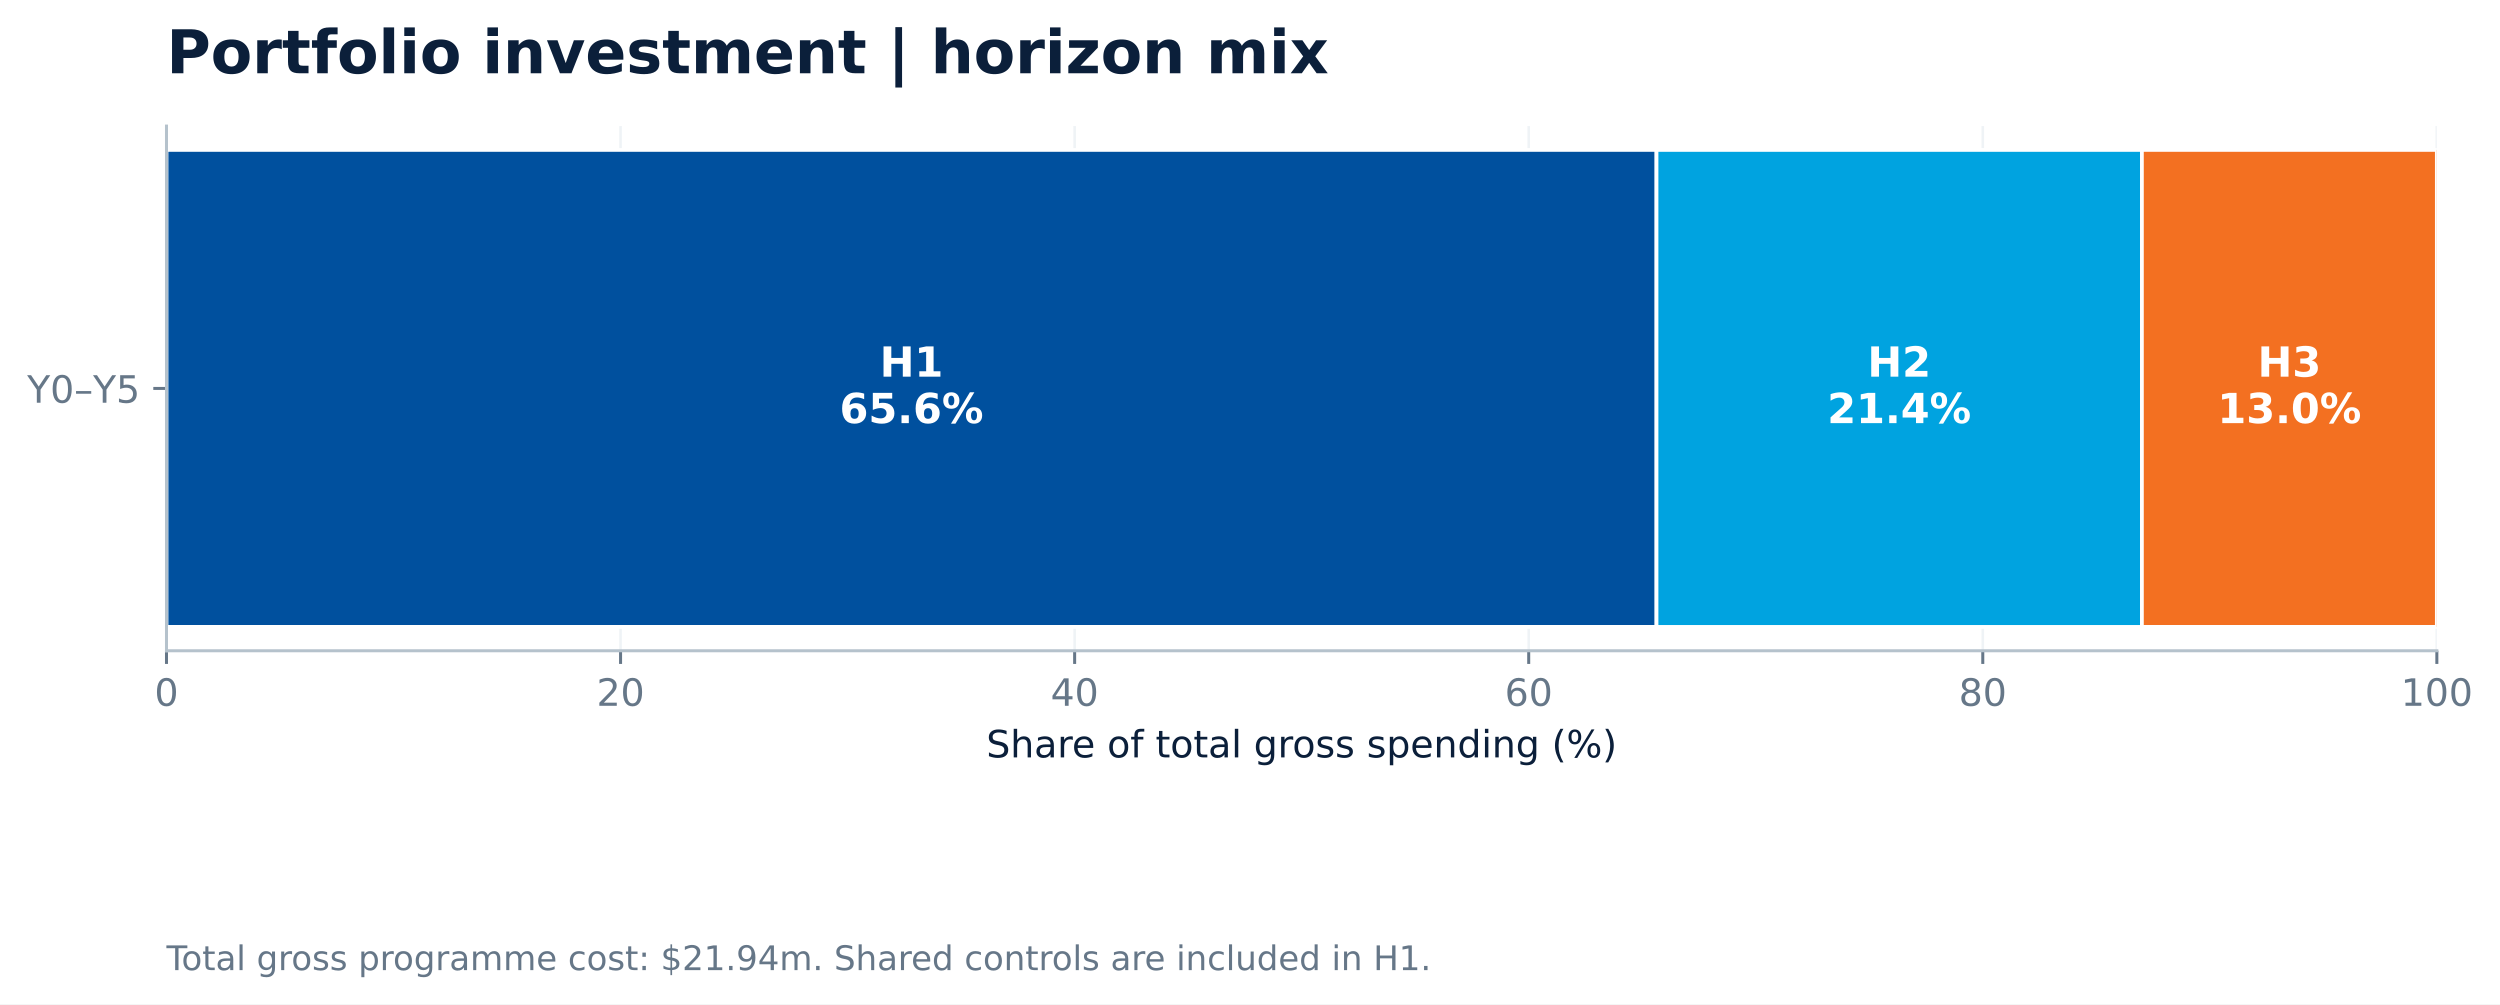
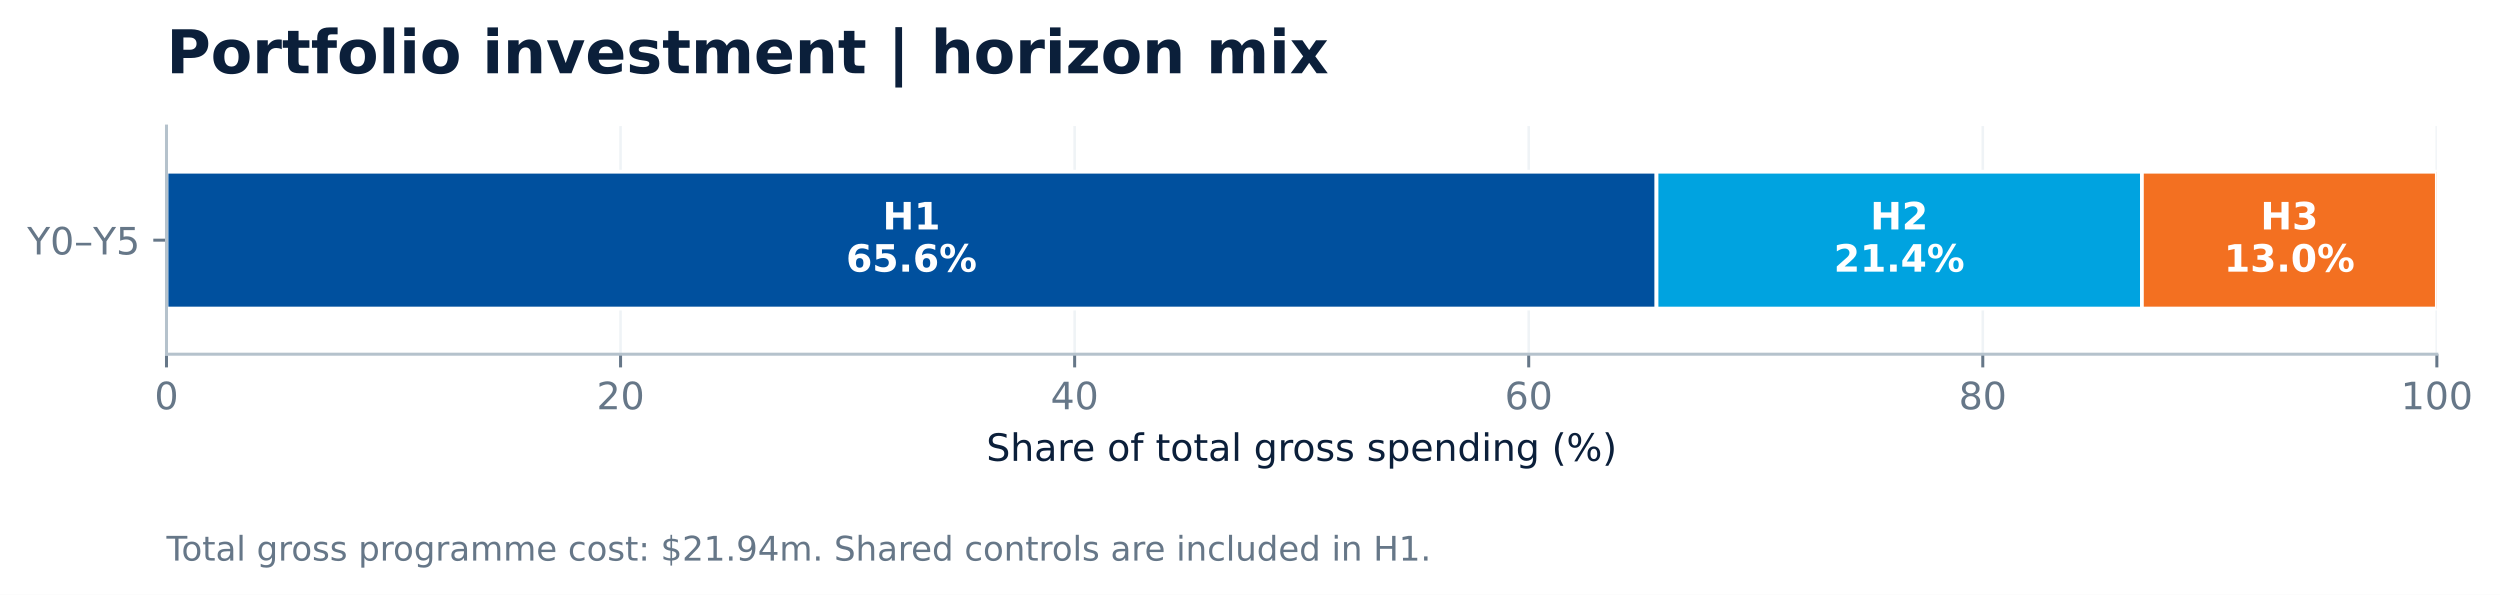
- <svg xmlns="http://www.w3.org/2000/svg" xmlns:xlink="http://www.w3.org/1999/xlink" width="662.804pt" height="266.275pt" viewBox="0 0 662.804 266.275" version="1.1">
+ <svg xmlns="http://www.w3.org/2000/svg" xmlns:xlink="http://www.w3.org/1999/xlink" width="662.804pt" height="157.699pt" viewBox="0 0 662.804 157.699" version="1.1">
  <defs>
    <style type="text/css">*{stroke-linejoin: round; stroke-linecap: butt}</style>
  </defs>
  <g id="figure_1">
    <g id="patch_1">
-       <path d="M 0 266.275  L 662.804 266.275  L 662.804 0  L 0 0  z " style="fill: #ffffff" />
+       <path d="M 0 157.699  L 662.804 157.699  L 662.804 0  L 0 0  z " style="fill: #ffffff" />
    </g>
    <g id="axes_1">
      <g id="patch_2">
-         <path d="M 44.141 172.531  L 646.061 172.531  L 646.061 33.428  L 44.141 33.428  z " style="fill: #ffffff" />
+         <path d="M 44.141 93.907  L 646.061 93.907  L 646.061 33.428  L 44.141 33.428  z " style="fill: #ffffff" />
      </g>
      <g id="matplotlib.axis_1">
        <g id="xtick_1">
          <g id="line2d_1">
-             <path d="M 44.141 172.531  L 44.141 33.428  " clip-path="url(#paff726c653)" style="fill: none; stroke: #dce5eb; stroke-opacity: 0.45; stroke-width: 0.7; stroke-linecap: square" />
+             <path d="M 44.141 93.907  L 44.141 33.428  " clip-path="url(#p6d2fc86f59)" style="fill: none; stroke: #dce5eb; stroke-opacity: 0.45; stroke-width: 0.7; stroke-linecap: square" />
          </g>
          <g id="line2d_2">
            <defs>
-               <path id="mfad0616eaf" d="M 0 0  L 0 3.5  " style="stroke: #667788; stroke-width: 0.8" />
+               <path id="m9b40f1eec9" d="M 0 0  L 0 3.5  " style="stroke: #667788; stroke-width: 0.8" />
            </defs>
            <g>
-               <use xlink:href="#mfad0616eaf" x="44.141" y="172.531" style="fill: #667788; stroke: #667788; stroke-width: 0.8" />
+               <use xlink:href="#m9b40f1eec9" x="44.141" y="93.907" style="fill: #667788; stroke: #667788; stroke-width: 0.8" />
            </g>
          </g>
          <g id="text_1">
-             <text style="font-size: 10px; font-family: 'DejaVu Sans'; text-anchor: middle; fill: #667788" x="44.141" y="187.13" transform="rotate(-0 44.14062 187.1299)">0</text>
+             <text style="font-size: 10px; font-family: 'DejaVu Sans'; text-anchor: middle; fill: #667788" x="44.141" y="108.506" transform="rotate(-0 44.14062 108.5059)">0</text>
          </g>
        </g>
        <g id="xtick_2">
          <g id="line2d_3">
-             <path d="M 164.525 172.531  L 164.525 33.428  " clip-path="url(#paff726c653)" style="fill: none; stroke: #dce5eb; stroke-opacity: 0.45; stroke-width: 0.7; stroke-linecap: square" />
+             <path d="M 164.525 93.907  L 164.525 33.428  " clip-path="url(#p6d2fc86f59)" style="fill: none; stroke: #dce5eb; stroke-opacity: 0.45; stroke-width: 0.7; stroke-linecap: square" />
          </g>
          <g id="line2d_4">
            <g>
-               <use xlink:href="#mfad0616eaf" x="164.525" y="172.531" style="fill: #667788; stroke: #667788; stroke-width: 0.8" />
+               <use xlink:href="#m9b40f1eec9" x="164.525" y="93.907" style="fill: #667788; stroke: #667788; stroke-width: 0.8" />
            </g>
          </g>
          <g id="text_2">
-             <text style="font-size: 10px; font-family: 'DejaVu Sans'; text-anchor: middle; fill: #667788" x="164.525" y="187.13" transform="rotate(-0 164.5246 187.1299)">20</text>
+             <text style="font-size: 10px; font-family: 'DejaVu Sans'; text-anchor: middle; fill: #667788" x="164.525" y="108.506" transform="rotate(-0 164.5246 108.5059)">20</text>
          </g>
        </g>
        <g id="xtick_3">
          <g id="line2d_5">
-             <path d="M 284.909 172.531  L 284.909 33.428  " clip-path="url(#paff726c653)" style="fill: none; stroke: #dce5eb; stroke-opacity: 0.45; stroke-width: 0.7; stroke-linecap: square" />
+             <path d="M 284.909 93.907  L 284.909 33.428  " clip-path="url(#p6d2fc86f59)" style="fill: none; stroke: #dce5eb; stroke-opacity: 0.45; stroke-width: 0.7; stroke-linecap: square" />
          </g>
          <g id="line2d_6">
            <g>
-               <use xlink:href="#mfad0616eaf" x="284.909" y="172.531" style="fill: #667788; stroke: #667788; stroke-width: 0.8" />
+               <use xlink:href="#m9b40f1eec9" x="284.909" y="93.907" style="fill: #667788; stroke: #667788; stroke-width: 0.8" />
            </g>
          </g>
          <g id="text_3">
-             <text style="font-size: 10px; font-family: 'DejaVu Sans'; text-anchor: middle; fill: #667788" x="284.909" y="187.13" transform="rotate(-0 284.9086 187.1299)">40</text>
+             <text style="font-size: 10px; font-family: 'DejaVu Sans'; text-anchor: middle; fill: #667788" x="284.909" y="108.506" transform="rotate(-0 284.9086 108.5059)">40</text>
          </g>
        </g>
        <g id="xtick_4">
          <g id="line2d_7">
-             <path d="M 405.293 172.531  L 405.293 33.428  " clip-path="url(#paff726c653)" style="fill: none; stroke: #dce5eb; stroke-opacity: 0.45; stroke-width: 0.7; stroke-linecap: square" />
+             <path d="M 405.293 93.907  L 405.293 33.428  " clip-path="url(#p6d2fc86f59)" style="fill: none; stroke: #dce5eb; stroke-opacity: 0.45; stroke-width: 0.7; stroke-linecap: square" />
          </g>
          <g id="line2d_8">
            <g>
-               <use xlink:href="#mfad0616eaf" x="405.293" y="172.531" style="fill: #667788; stroke: #667788; stroke-width: 0.8" />
+               <use xlink:href="#m9b40f1eec9" x="405.293" y="93.907" style="fill: #667788; stroke: #667788; stroke-width: 0.8" />
            </g>
          </g>
          <g id="text_4">
-             <text style="font-size: 10px; font-family: 'DejaVu Sans'; text-anchor: middle; fill: #667788" x="405.293" y="187.13" transform="rotate(-0 405.2926 187.1299)">60</text>
+             <text style="font-size: 10px; font-family: 'DejaVu Sans'; text-anchor: middle; fill: #667788" x="405.293" y="108.506" transform="rotate(-0 405.2926 108.5059)">60</text>
          </g>
        </g>
        <g id="xtick_5">
          <g id="line2d_9">
-             <path d="M 525.677 172.531  L 525.677 33.428  " clip-path="url(#paff726c653)" style="fill: none; stroke: #dce5eb; stroke-opacity: 0.45; stroke-width: 0.7; stroke-linecap: square" />
+             <path d="M 525.677 93.907  L 525.677 33.428  " clip-path="url(#p6d2fc86f59)" style="fill: none; stroke: #dce5eb; stroke-opacity: 0.45; stroke-width: 0.7; stroke-linecap: square" />
          </g>
          <g id="line2d_10">
            <g>
-               <use xlink:href="#mfad0616eaf" x="525.677" y="172.531" style="fill: #667788; stroke: #667788; stroke-width: 0.8" />
+               <use xlink:href="#m9b40f1eec9" x="525.677" y="93.907" style="fill: #667788; stroke: #667788; stroke-width: 0.8" />
            </g>
          </g>
          <g id="text_5">
-             <text style="font-size: 10px; font-family: 'DejaVu Sans'; text-anchor: middle; fill: #667788" x="525.677" y="187.13" transform="rotate(-0 525.6766 187.1299)">80</text>
+             <text style="font-size: 10px; font-family: 'DejaVu Sans'; text-anchor: middle; fill: #667788" x="525.677" y="108.506" transform="rotate(-0 525.6766 108.5059)">80</text>
          </g>
        </g>
        <g id="xtick_6">
          <g id="line2d_11">
-             <path d="M 646.061 172.531  L 646.061 33.428  " clip-path="url(#paff726c653)" style="fill: none; stroke: #dce5eb; stroke-opacity: 0.45; stroke-width: 0.7; stroke-linecap: square" />
+             <path d="M 646.061 93.907  L 646.061 33.428  " clip-path="url(#p6d2fc86f59)" style="fill: none; stroke: #dce5eb; stroke-opacity: 0.45; stroke-width: 0.7; stroke-linecap: square" />
          </g>
          <g id="line2d_12">
            <g>
-               <use xlink:href="#mfad0616eaf" x="646.061" y="172.531" style="fill: #667788; stroke: #667788; stroke-width: 0.8" />
+               <use xlink:href="#m9b40f1eec9" x="646.061" y="93.907" style="fill: #667788; stroke: #667788; stroke-width: 0.8" />
            </g>
          </g>
          <g id="text_6">
-             <text style="font-size: 10px; font-family: 'DejaVu Sans'; text-anchor: middle; fill: #667788" x="646.061" y="187.13" transform="rotate(-0 646.0606 187.1299)">100</text>
+             <text style="font-size: 10px; font-family: 'DejaVu Sans'; text-anchor: middle; fill: #667788" x="646.061" y="108.506" transform="rotate(-0 646.0606 108.5059)">100</text>
          </g>
        </g>
        <g id="text_7">
-           <text style="font-size: 10px; font-family: 'DejaVu Sans'; text-anchor: middle; fill: #0b1f3a" x="345.101" y="200.808" transform="rotate(-0 345.1006 200.8081)">Share of total gross spending (%)</text>
+           <text style="font-size: 10px; font-family: 'DejaVu Sans'; text-anchor: middle; fill: #0b1f3a" x="345.101" y="122.184" transform="rotate(-0 345.1006 122.1841)">Share of total gross spending (%)</text>
        </g>
      </g>
      <g id="matplotlib.axis_2">
        <g id="ytick_1">
          <g id="line2d_13">
            <defs>
-               <path id="me7bcaa5a8a" d="M 0 0  L -3.5 0  " style="stroke: #667788; stroke-width: 0.8" />
+               <path id="me7494d91cc" d="M 0 0  L -3.5 0  " style="stroke: #667788; stroke-width: 0.8" />
            </defs>
            <g>
-               <use xlink:href="#me7bcaa5a8a" x="44.141" y="102.98" style="fill: #667788; stroke: #667788; stroke-width: 0.8" />
+               <use xlink:href="#me7494d91cc" x="44.141" y="63.667" style="fill: #667788; stroke: #667788; stroke-width: 0.8" />
            </g>
          </g>
          <g id="text_8">
-             <text style="font-size: 10px; font-family: 'DejaVu Sans'; text-anchor: end; fill: #667788" x="37.141" y="106.779" transform="rotate(-0 37.14062 106.7787)">Y0–Y5</text>
+             <text style="font-size: 10px; font-family: 'DejaVu Sans'; text-anchor: end; fill: #667788" x="37.141" y="67.467" transform="rotate(-0 37.14062 67.46672)">Y0–Y5</text>
          </g>
        </g>
      </g>
      <g id="patch_3">
-         <path d="M 44.141 166.209  L 439.175 166.209  L 439.175 39.75  L 44.141 39.75  z " clip-path="url(#paff726c653)" style="fill: #00509e; stroke: #ffffff; stroke-linejoin: miter" />
+         <path d="M 44.141 81.811  L 439.175 81.811  L 439.175 45.523  L 44.141 45.523  z " clip-path="url(#p6d2fc86f59)" style="fill: #00509e; stroke: #ffffff; stroke-linejoin: miter" />
      </g>
      <g id="patch_4">
-         <path d="M 439.175 166.209  L 567.861 166.209  L 567.861 39.75  L 439.175 39.75  z " clip-path="url(#paff726c653)" style="fill: #00a3e0; stroke: #ffffff; stroke-linejoin: miter" />
+         <path d="M 439.175 81.811  L 567.861 81.811  L 567.861 45.523  L 439.175 45.523  z " clip-path="url(#p6d2fc86f59)" style="fill: #00a3e0; stroke: #ffffff; stroke-linejoin: miter" />
      </g>
      <g id="patch_5">
-         <path d="M 567.861 166.209  L 646.061 166.209  L 646.061 39.75  L 567.861 39.75  z " clip-path="url(#paff726c653)" style="fill: #f37021; stroke: #ffffff; stroke-linejoin: miter" />
+         <path d="M 567.861 81.811  L 646.061 81.811  L 646.061 45.523  L 567.861 45.523  z " clip-path="url(#p6d2fc86f59)" style="fill: #f37021; stroke: #ffffff; stroke-linejoin: miter" />
      </g>
      <g id="patch_6">
-         <path d="M 44.141 172.531  L 44.141 33.428  " style="fill: none; stroke: #b5c2cc; stroke-width: 0.8; stroke-linejoin: miter; stroke-linecap: square" />
+         <path d="M 44.141 93.907  L 44.141 33.428  " style="fill: none; stroke: #b5c2cc; stroke-width: 0.8; stroke-linejoin: miter; stroke-linecap: square" />
      </g>
      <g id="patch_7">
-         <path d="M 44.141 172.531  L 646.061 172.531  " style="fill: none; stroke: #b5c2cc; stroke-width: 0.8; stroke-linejoin: miter; stroke-linecap: square" />
+         <path d="M 44.141 93.907  L 646.061 93.907  " style="fill: none; stroke: #b5c2cc; stroke-width: 0.8; stroke-linejoin: miter; stroke-linecap: square" />
      </g>
      <g id="text_9">
-         <text style="font-weight: 700; font-size: 11px; font-family: 'DejaVu Sans'; fill: #ffffff" transform="translate(233.228 99.85602)">H1</text>
-         <text style="font-weight: 700; font-size: 11px; font-family: 'DejaVu Sans'; fill: #ffffff" transform="translate(222.5769 112.1736)">65.6%</text>
+         <text style="font-weight: 700; font-size: 10px; font-family: 'DejaVu Sans'; fill: #ffffff" transform="translate(233.9943 60.82797)">H1</text>
+         <text style="font-weight: 700; font-size: 10px; font-family: 'DejaVu Sans'; fill: #ffffff" transform="translate(224.3115 72.02578)">65.6%</text>
      </g>
      <g id="text_10">
-         <text style="font-weight: 700; font-size: 11px; font-family: 'DejaVu Sans'; fill: #ffffff" transform="translate(495.0881 99.85602)">H2</text>
-         <text style="font-weight: 700; font-size: 11px; font-family: 'DejaVu Sans'; fill: #ffffff" transform="translate(484.437 112.1736)">21.4%</text>
+         <text style="font-weight: 700; font-size: 10px; font-family: 'DejaVu Sans'; fill: #ffffff" transform="translate(495.8545 60.82797)">H2</text>
+         <text style="font-weight: 700; font-size: 10px; font-family: 'DejaVu Sans'; fill: #ffffff" transform="translate(486.1717 72.02578)">21.4%</text>
      </g>
      <g id="text_11">
-         <text style="font-weight: 700; font-size: 11px; font-family: 'DejaVu Sans'; fill: #ffffff" transform="translate(598.5312 99.85602)">H3</text>
-         <text style="font-weight: 700; font-size: 11px; font-family: 'DejaVu Sans'; fill: #ffffff" transform="translate(587.8801 112.1736)">13.0%</text>
+         <text style="font-weight: 700; font-size: 10px; font-family: 'DejaVu Sans'; fill: #ffffff" transform="translate(599.2975 60.82797)">H3</text>
+         <text style="font-weight: 700; font-size: 10px; font-family: 'DejaVu Sans'; fill: #ffffff" transform="translate(589.6147 72.02578)">13.0%</text>
      </g>
      <g id="text_12">
        <text style="font-weight: 700; font-size: 16px; font-family: 'DejaVu Sans'; text-anchor: start; fill: #0b1f3a" x="44.141" y="19.427" transform="rotate(-0 44.14062 19.4275)">Portfolio investment | horizon mix</text>
      </g>
    </g>
    <g id="text_13">
-       <text style="font-size: 9px; font-family: 'DejaVu Sans'; text-anchor: start; fill: #667788" x="44.141" y="257.204" transform="rotate(-0 44.14062 257.2035)">Total gross programme cost: $21.94m. Shared controls are included in H1.</text>
+       <text style="font-size: 9px; font-family: 'DejaVu Sans'; text-anchor: start; fill: #667788" x="44.141" y="148.627" transform="rotate(-0 44.14062 148.6275)">Total gross programme cost: $21.94m. Shared controls are included in H1.</text>
    </g>
  </g>
  <defs>
-     <clipPath id="paff726c653">
-       <rect x="44.141" y="33.428" width="601.92" height="139.104" />
+     <clipPath id="p6d2fc86f59">
+       <rect x="44.141" y="33.428" width="601.92" height="60.48" />
    </clipPath>
  </defs>
</svg>
